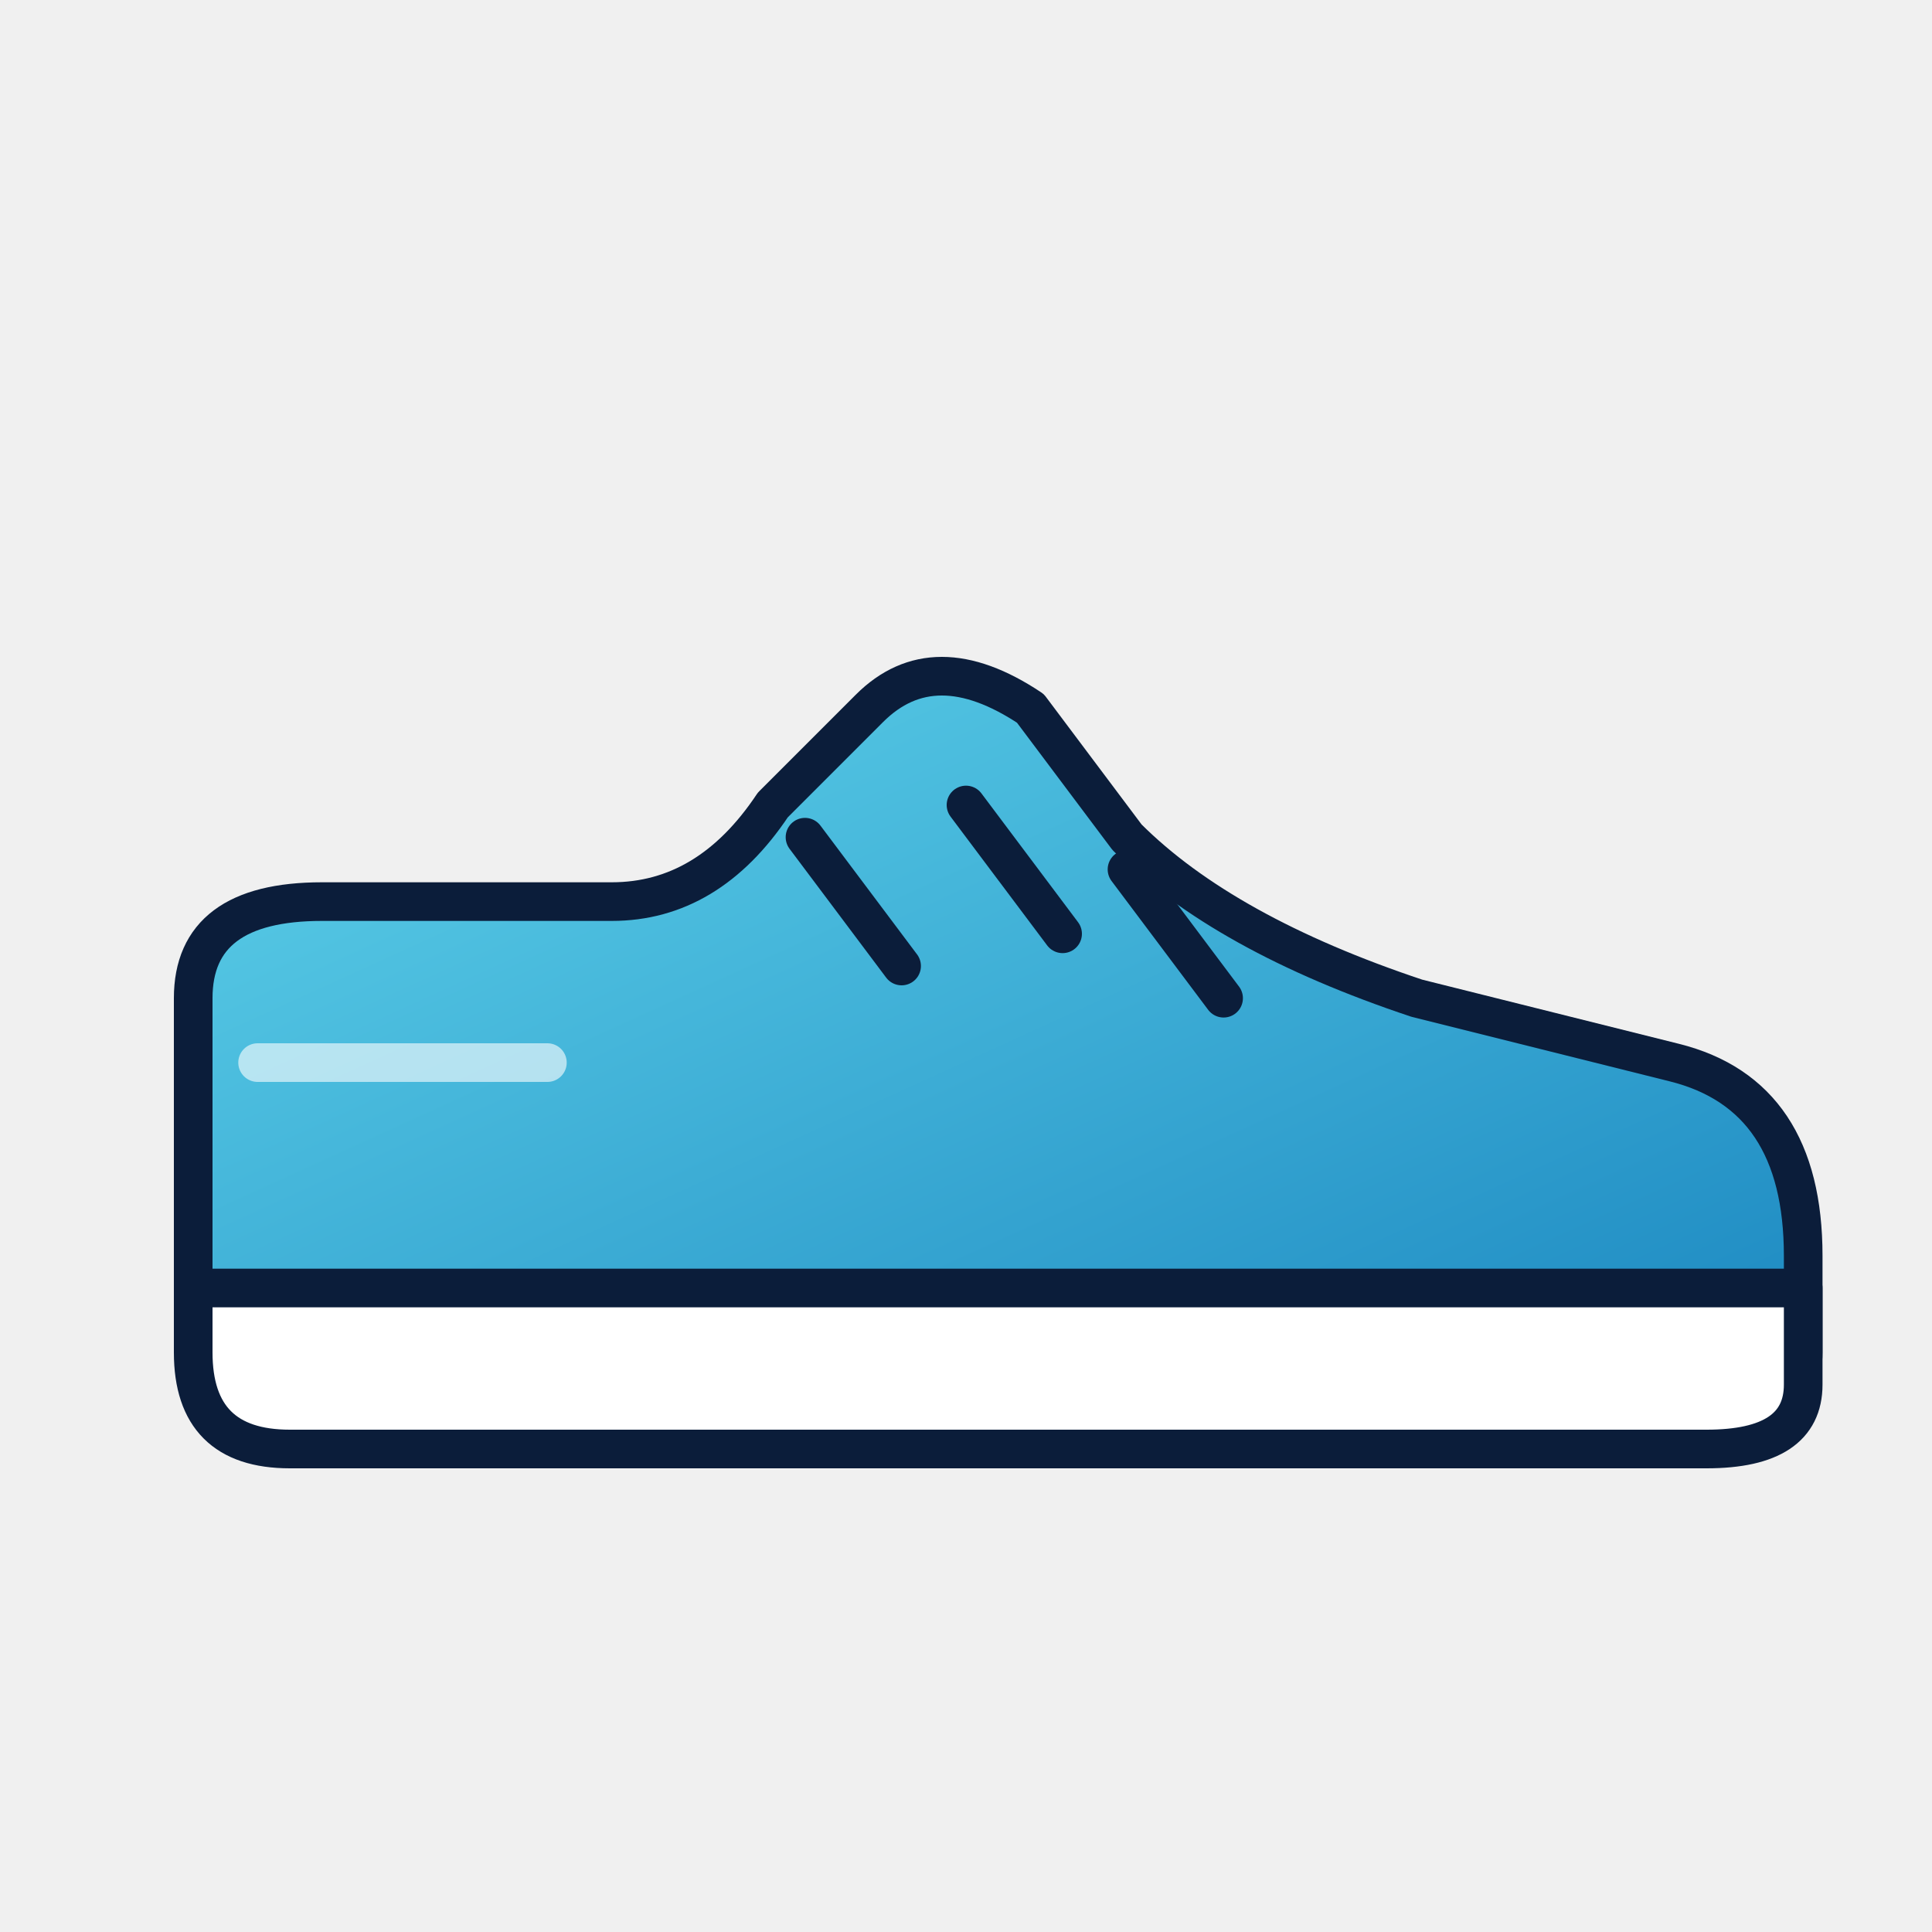
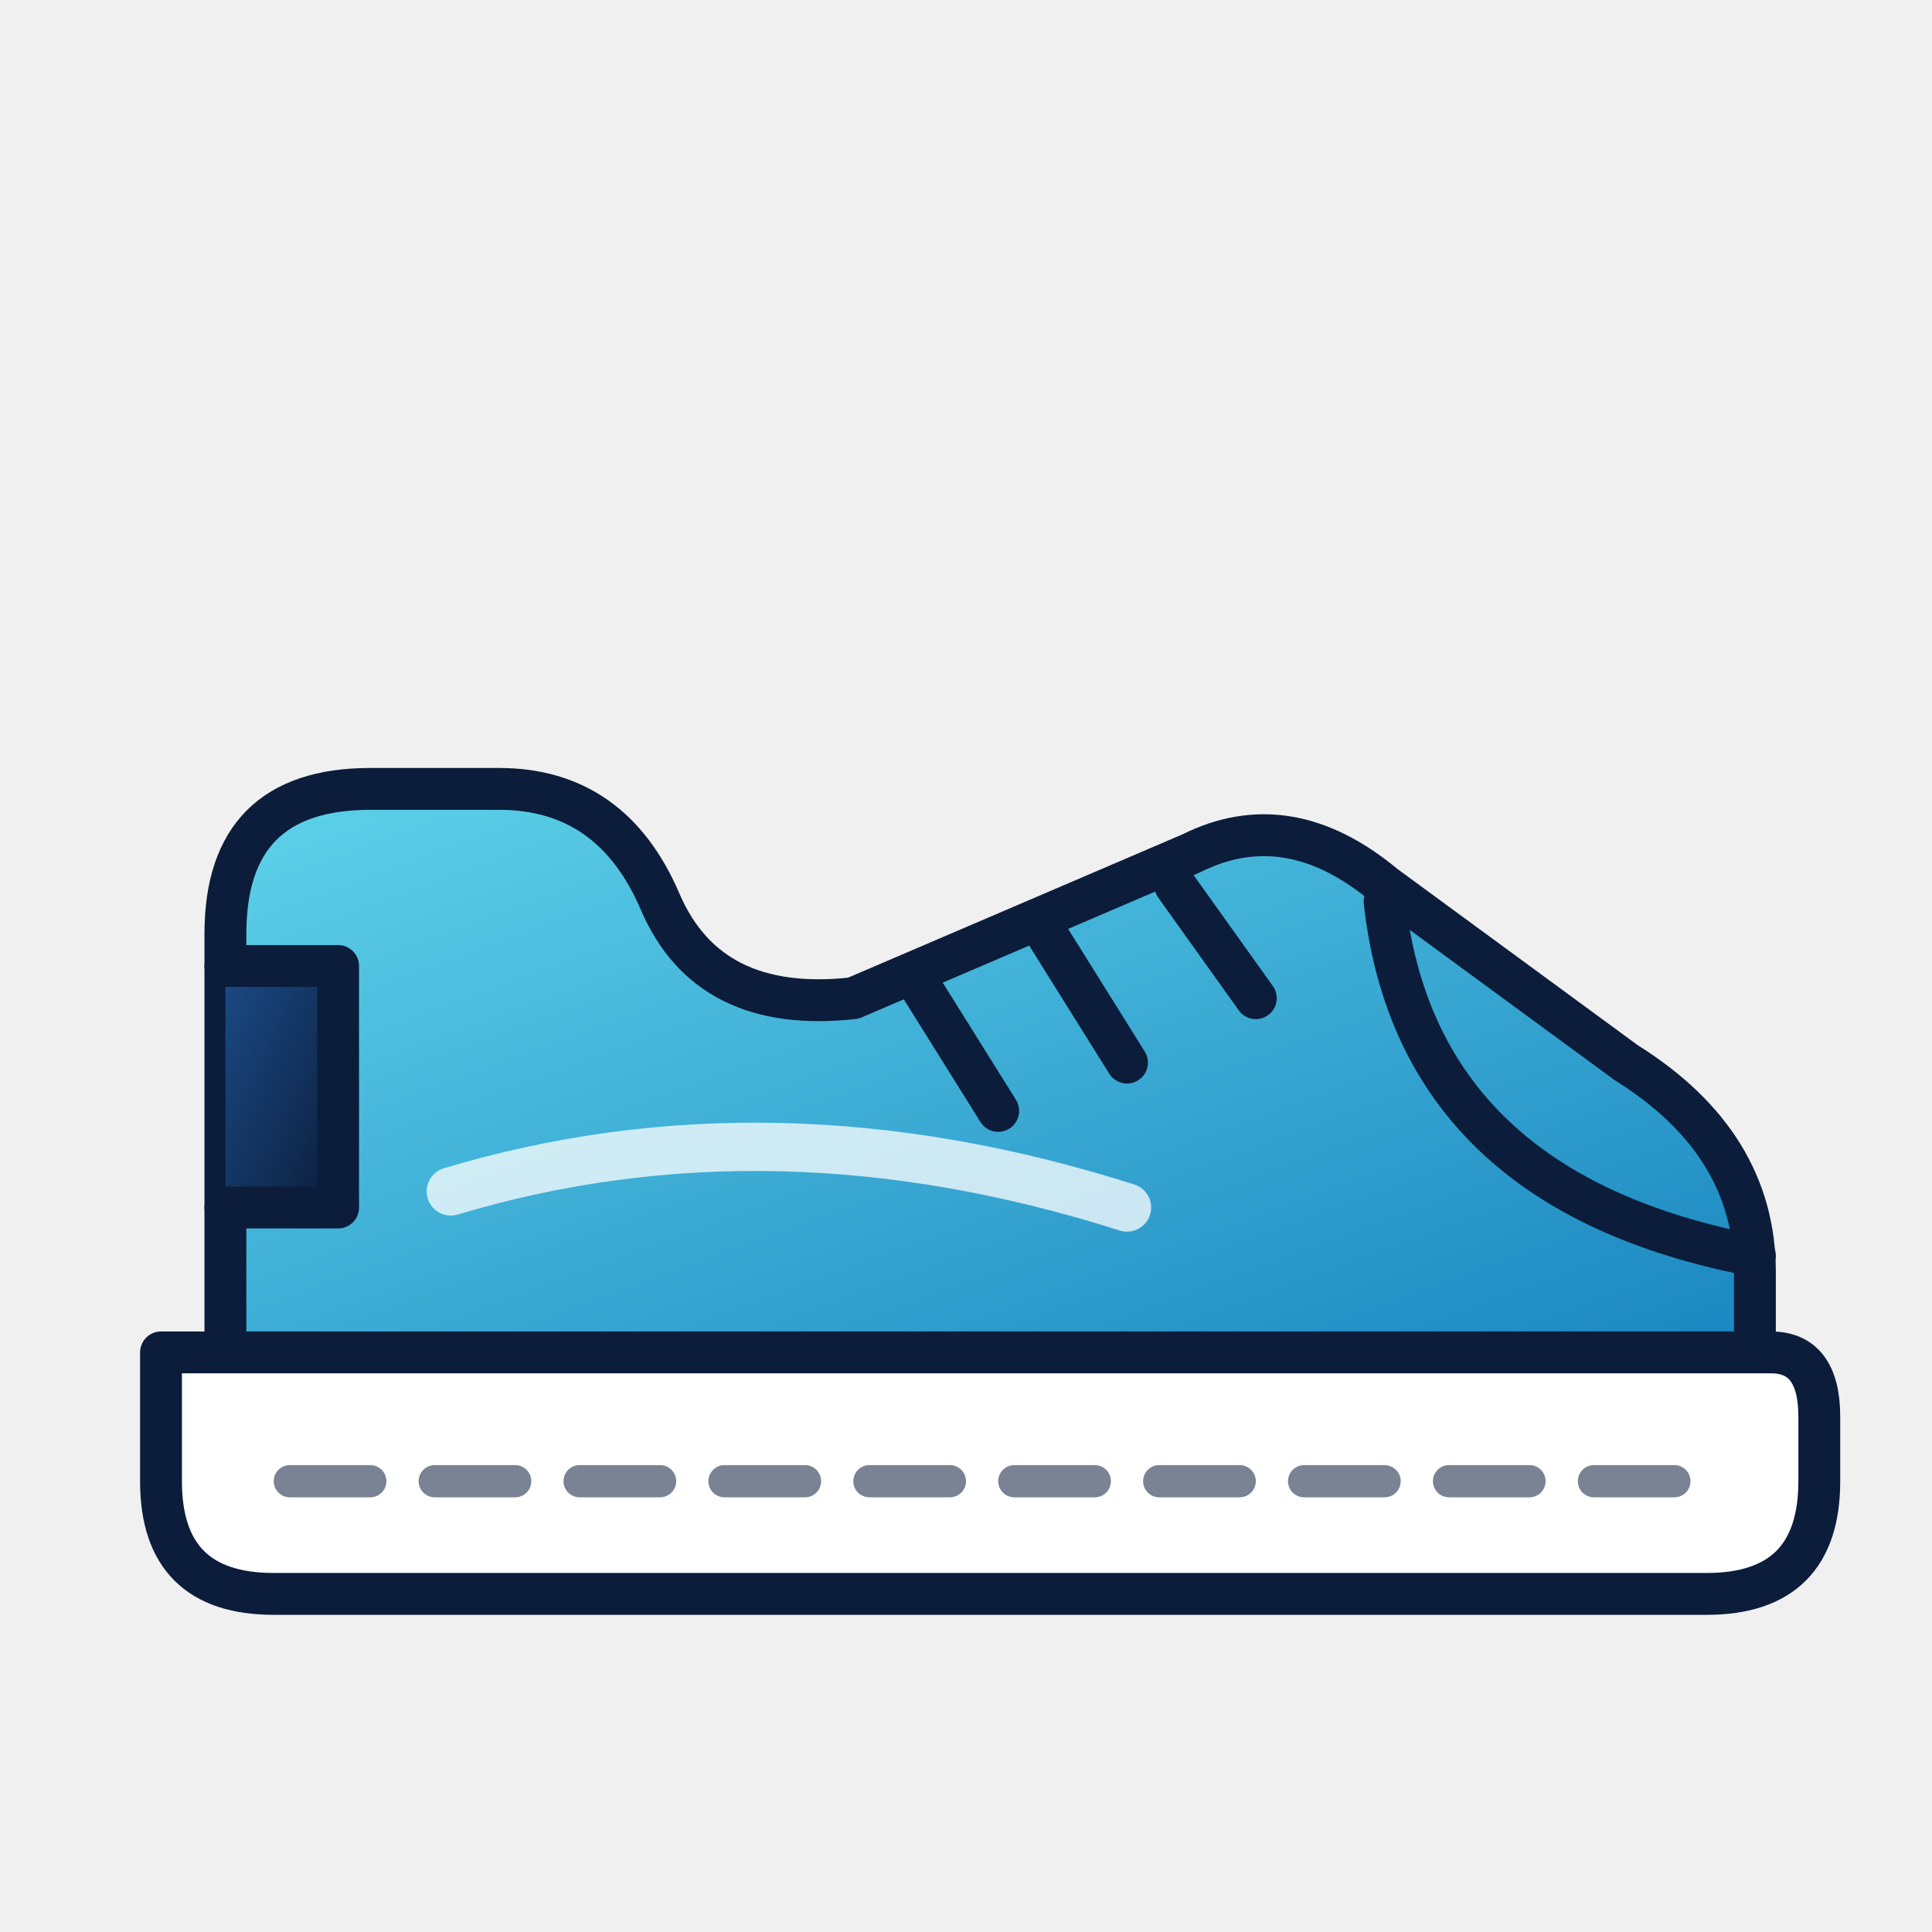
<svg xmlns="http://www.w3.org/2000/svg" viewBox="0 0 120 120">
  <defs>
    <linearGradient id="g" x1="0" y1="0" x2="1" y2="1">
      <stop offset="0" stop-color="#5fd3ea" />
      <stop offset="1" stop-color="#1a86c0" />
    </linearGradient>
    <linearGradient id="n" x1="0" y1="0" x2="1" y2="1">
      <stop offset="0" stop-color="#1b4a86" />
      <stop offset="1" stop-color="#0b1d3a" />
    </linearGradient>
  </defs>
-   <path d="M12 78 L12 62 Q12 56 20 56 L38 56 Q44 56 48 50 L54 44 Q58 40 64 44 L70 52 Q76 58 88 62 L104 66 Q112 68 112 78 L112 84 Q112 88 106 88 L18 88 Q12 88 12 82 Z" fill="url(#g)" stroke="#0b1d3a" stroke-width="2.4" stroke-linejoin="round" stroke-linecap="round" />
-   <path d="M12 80 L112 80 L112 86 Q112 90 106 90 L18 90 Q12 90 12 84 Z" fill="#fff" stroke="#0b1d3a" stroke-width="2.4" stroke-linejoin="round" stroke-linecap="round" />
-   <path d="M50 52 L56 60 M60 50 L66 58 M70 54 L76 62" stroke="#0b1d3a" stroke-width="2.4" stroke-linecap="round" />
-   <path d="M16 66 L34 66" stroke="#fff" stroke-opacity=".6" stroke-width="2.4" stroke-linecap="round" />
+   <path d="M14 84 V58 Q14 49 23 49 H31 Q38 49 41 56 Q44 63 53 62 L74 53 Q80 50 86 55 L101 66 Q109 71 109 79 V84 Z" fill="url(#g)" stroke="#0b1d3a" stroke-width="2.6" stroke-linejoin="round" stroke-linecap="round" />
+   <path d="M86 56 Q88 74 109 78" fill="none" stroke="#0b1d3a" stroke-width="2.6" stroke-linejoin="round" stroke-linecap="round" />
+   <path d="M14 60 H21 V75 H14" fill="url(#n)" stroke="#0b1d3a" stroke-width="2.6" stroke-linejoin="round" stroke-linecap="round" />
+   <path d="M57 61 L62 69 M65 58 L70 66 M73 55 L78 62" fill="none" stroke="#0b1d3a" stroke-width="2.6" stroke-linejoin="round" stroke-linecap="round" />
+   <path d="M28 74 Q48 68 70 75" fill="none" stroke="#fff" stroke-opacity=".75" stroke-width="3" stroke-linecap="round" />
+   <path d="M10 84 H110 Q113 84 113 88 V92 Q113 99 106 99 H17 Q10 99 10 92 Z" fill="#ffffff" stroke="#0b1d3a" stroke-width="2.6" stroke-linejoin="round" stroke-linecap="round" />
+   <path d="M18 92 H104" fill="none" stroke="#0b1d3a" stroke-width="2" stroke-dasharray="5 4" stroke-linecap="round" stroke-opacity=".55" />
</svg>
